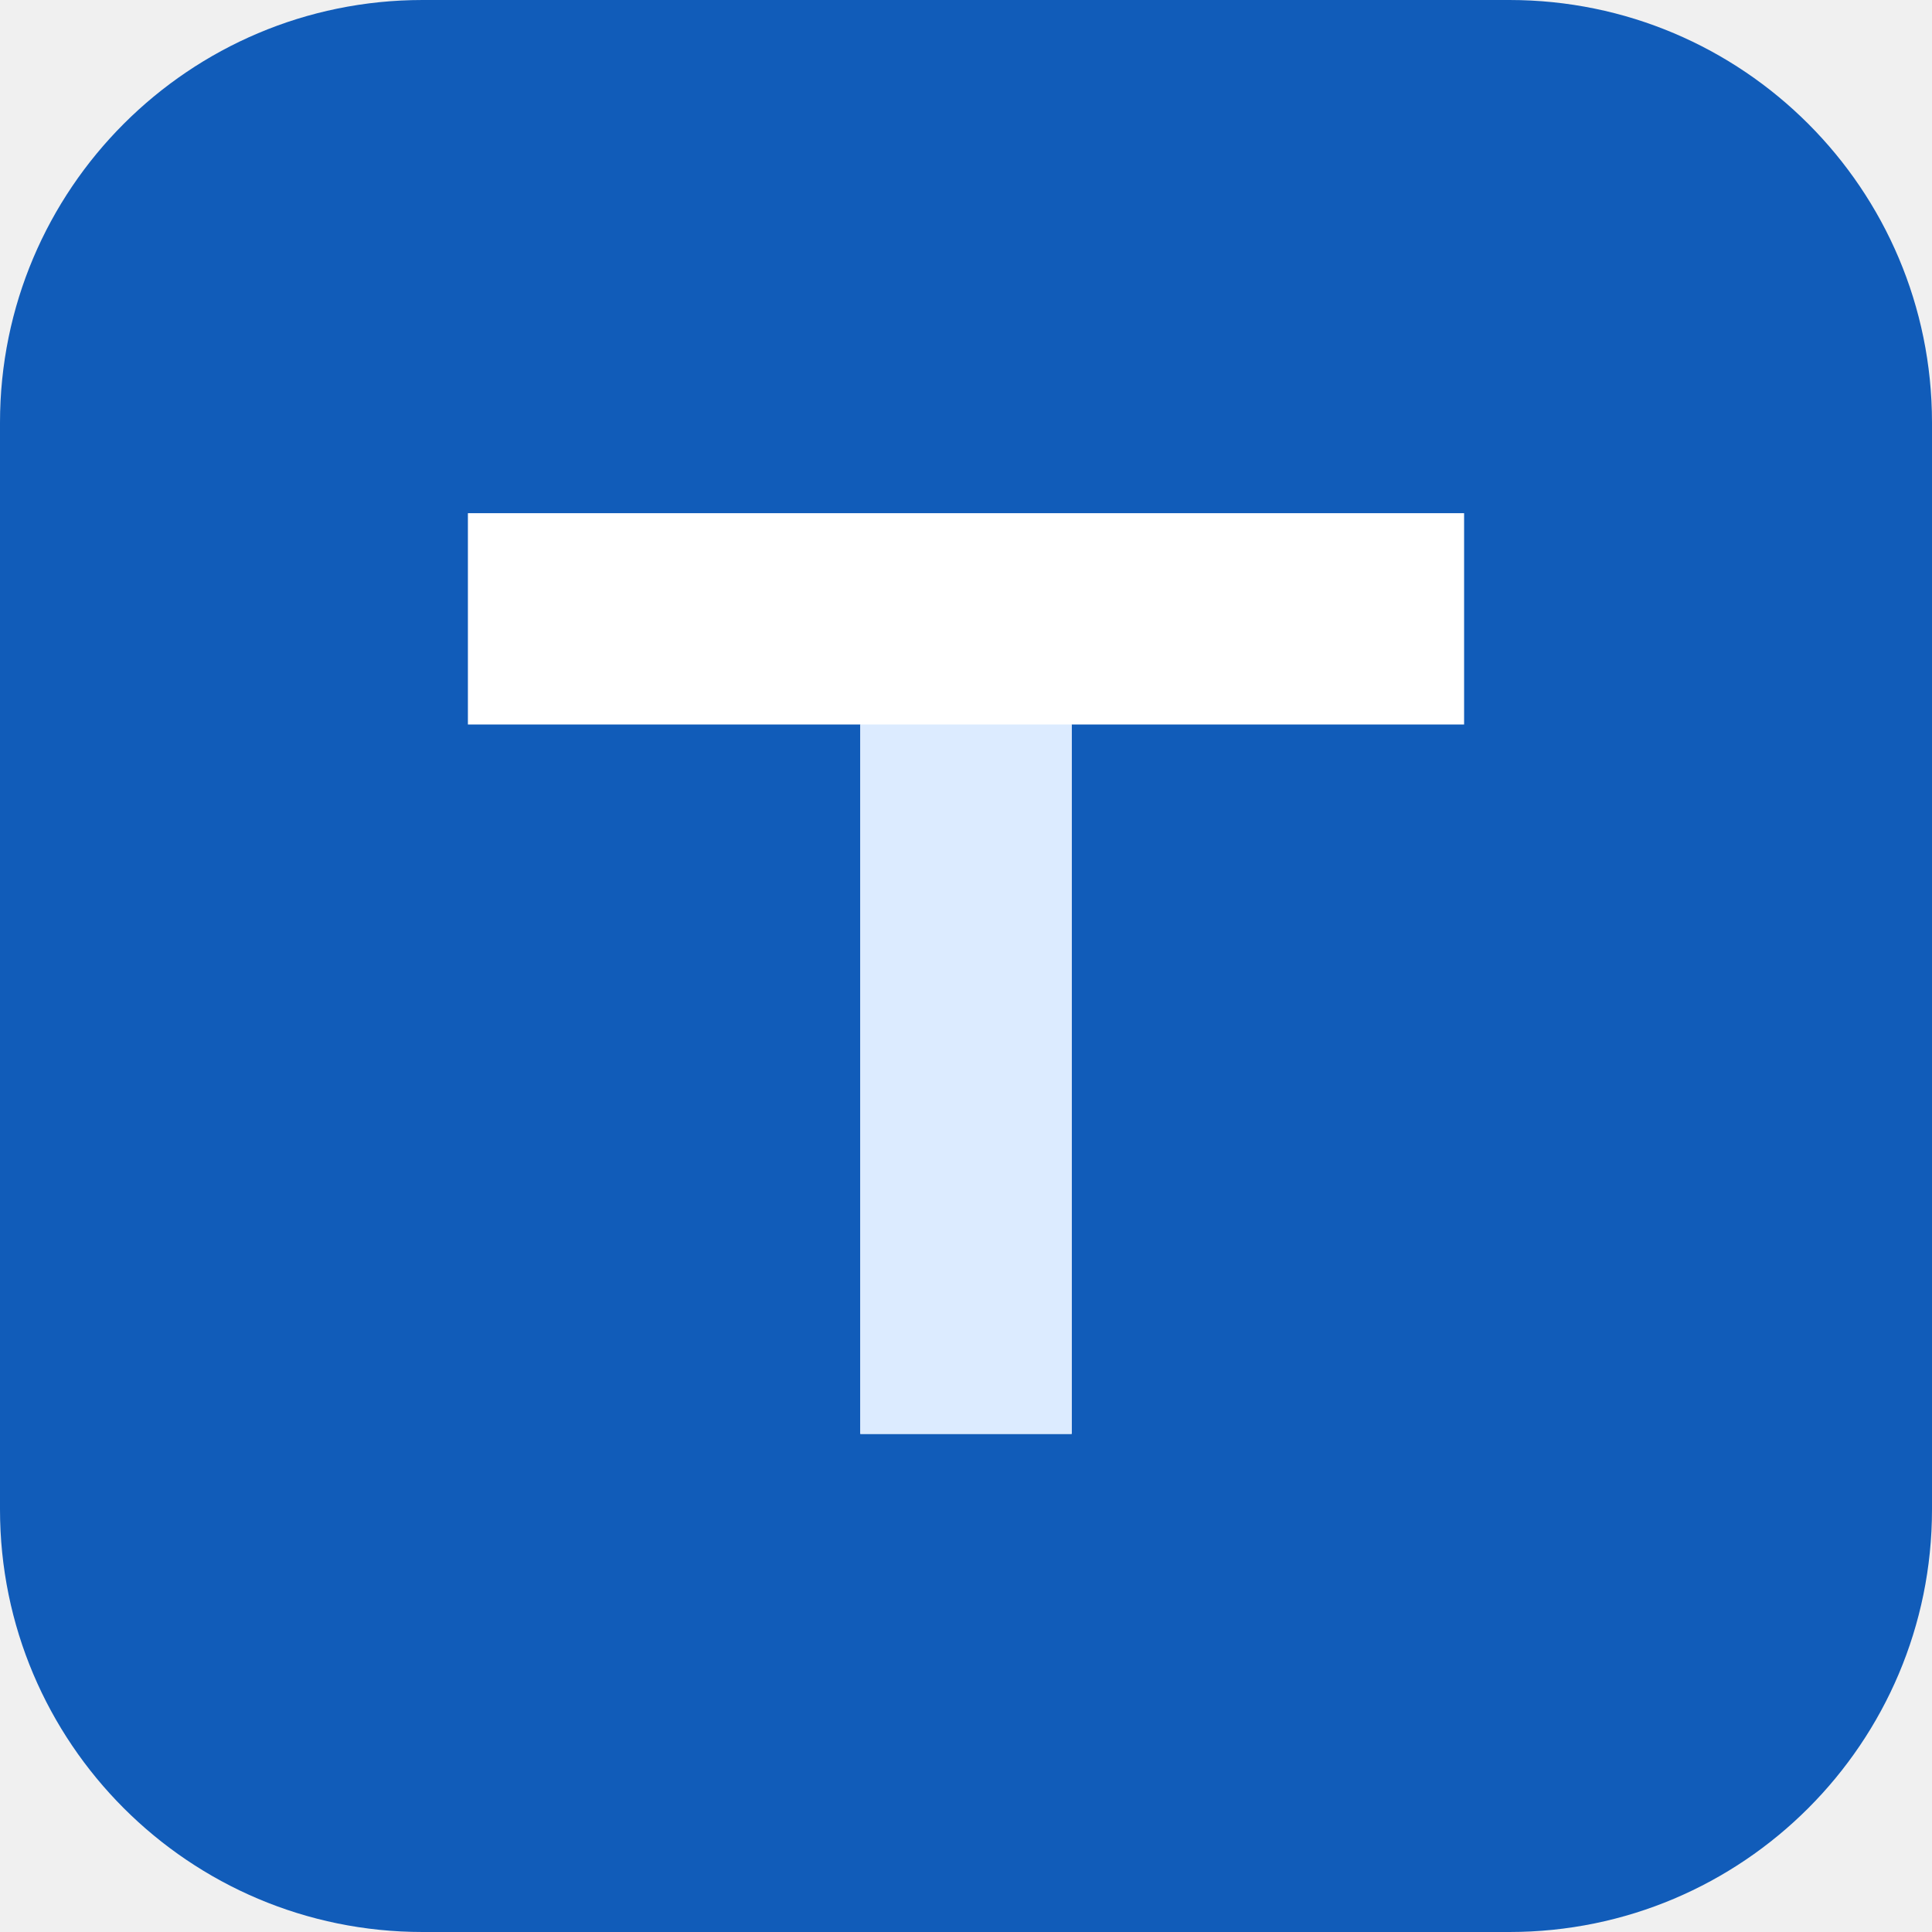
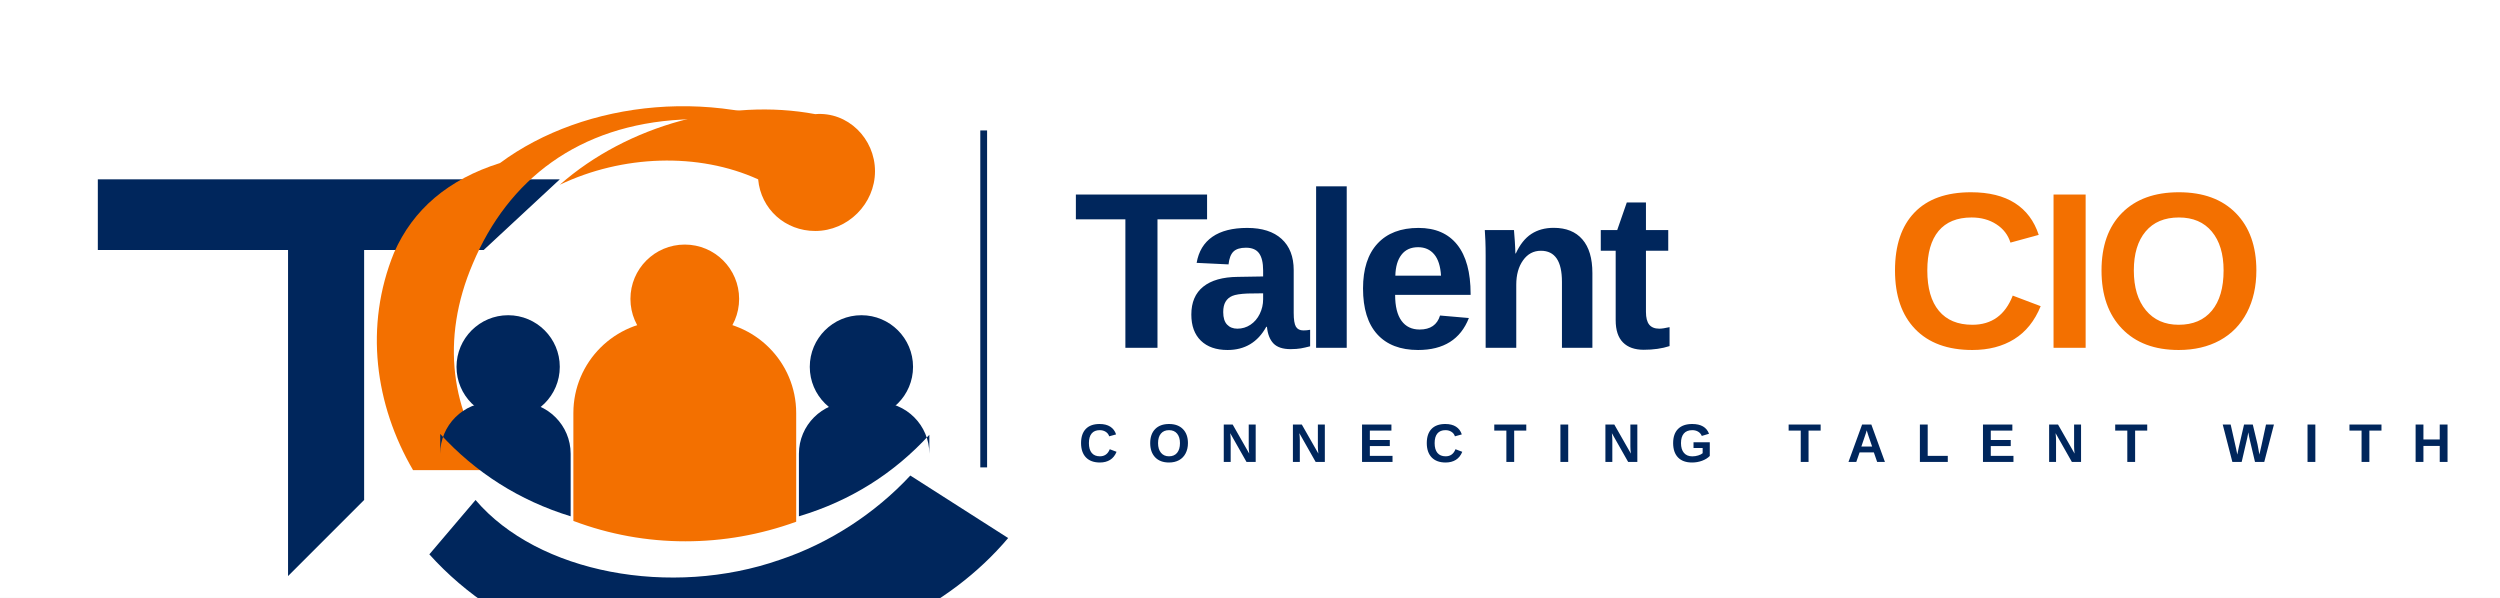
- <svg xmlns="http://www.w3.org/2000/svg" width="128" height="128" viewBox="0 0 128 128" fill="none">
-   <rect width="128" height="128" rx="28" fill="#115cb9" />
-   <path d="M31 34H97V48H71V95H57V48H31V34Z" fill="white" />
-   <rect x="57" y="48" width="14" height="47" fill="#DCEBFF" />
+ <svg xmlns="http://www.w3.org/2000/svg" width="920" height="220" viewBox="0 0 920 220" fill="none" role="img" aria-labelledby="title desc">
+   <rect width="920" height="220" fill="white" />
+   <g transform="translate(36 34)">
+     <path d="M0 32H170L142 58H98V150L70 178V58H0V32Z" fill="#00265C" />
+     <path d="M148 26C179 3 229 -3 270 18C256 13 236 9 215 10C177 12 151 32 138 63C126 91 130 118 146 139H116C102 115 98 86 109 59C116 43 129 32 148 26Z" fill="#F37000" />
+     <path d="M139 150C162 177 211 186 251 172C269 166 286 155 299 141L335 164C313 190 279 206 239 210C191 215 149 200 122 170L139 150Z" fill="#00265C" />
+     <path d="M196 76C196 64.954 204.954 56 216 56C227.046 56 236 64.954 236 76C236 87.046 227.046 96 216 96C204.954 96 196 87.046 196 76Z" fill="#F37000" />
+     <path d="M175 118C175 99.222 190.222 84 209 84H223C241.778 84 257 99.222 257 118V158C243.7 162.8 230.1 165.2 216.2 165.2C202.1 165.2 188.3 162.7 175 157.7V118Z" fill="#F37000" />
+     <path d="M132 101C132 90.507 140.507 82 151 82C161.493 82 170 90.507 170 101C170 111.493 161.493 120 151 120C140.507 120 132 111.493 132 101Z" fill="#00265C" />
+     <path d="M126 133C126 122.507 134.507 114 145 114H155C165.493 114 174 122.507 174 133V156C155.1 150.2 139 139.9 126 125.7V133Z" fill="#00265C" />
+     <path d="M262 101C262 90.507 270.507 82 281 82C291.493 82 300 90.507 300 101C300 111.493 291.493 120 281 120C270.507 120 262 111.493 262 101Z" fill="#00265C" />
+     <path d="M258 133C258 122.507 266.507 114 277 114H287C297.493 114 306 122.507 306 133V126C293.1 140.1 277.1 150.3 258 156V133Z" fill="#00265C" />
+     <path d="M264 8C276 7 286 17 286 29C286 41 276 51 264 51C253 51 244 43 243 32C221 22 193 23 170 34C195 12 232 2 264 8Z" fill="#F37000" />
+   </g>
+   <path d="M362 48V172" stroke="#00265C" stroke-width="2.5" />
+   <g fill="#00265C">
+     <text x="395" y="128" font-family="Sora, Montserrat, Arial, sans-serif" font-size="82" font-weight="800" letter-spacing="-3">Talent</text>
+   </g>
+   <g fill="#F37000">
+     <text x="694" y="128" font-family="Sora, Montserrat, Arial, sans-serif" font-size="82" font-weight="800" letter-spacing="-3">CIO</text>
+   </g>
+   <text x="397" y="170" fill="#00265C" font-family="Sora, Montserrat, Arial, sans-serif" font-size="20" font-weight="600" letter-spacing="11">CONNECTING TALENT WITH OPPORTUNITY</text>
</svg>
